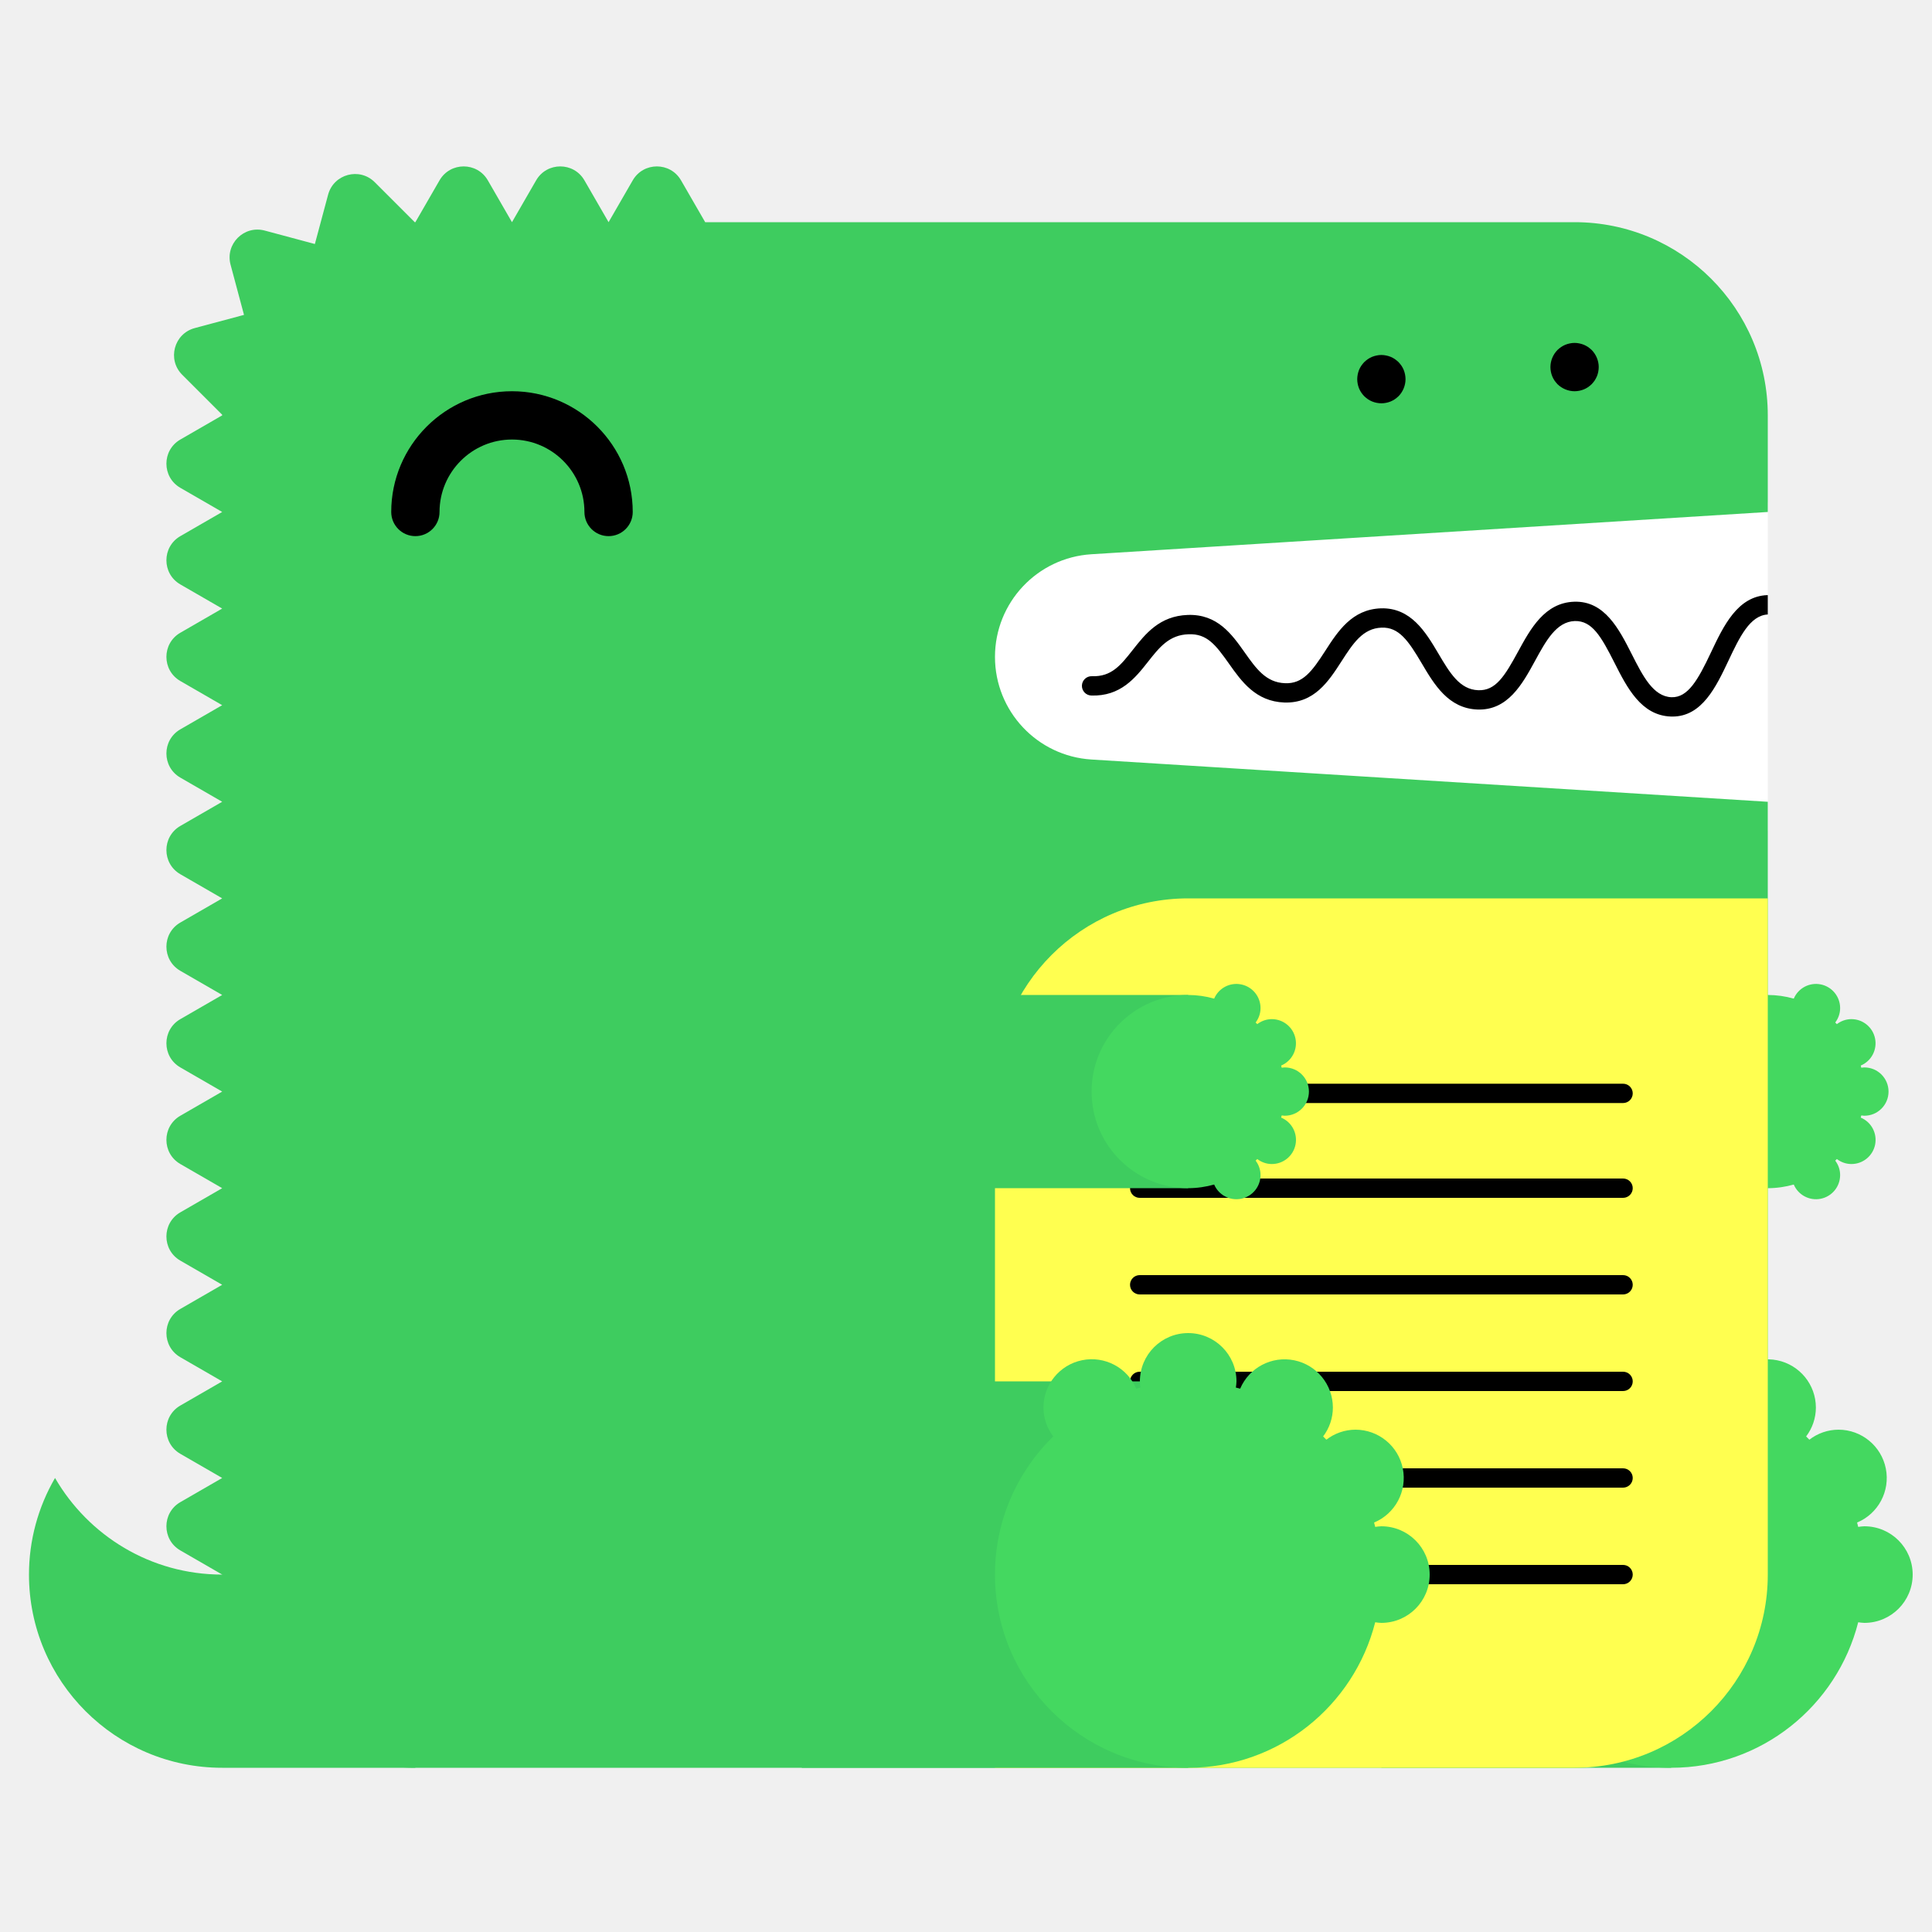
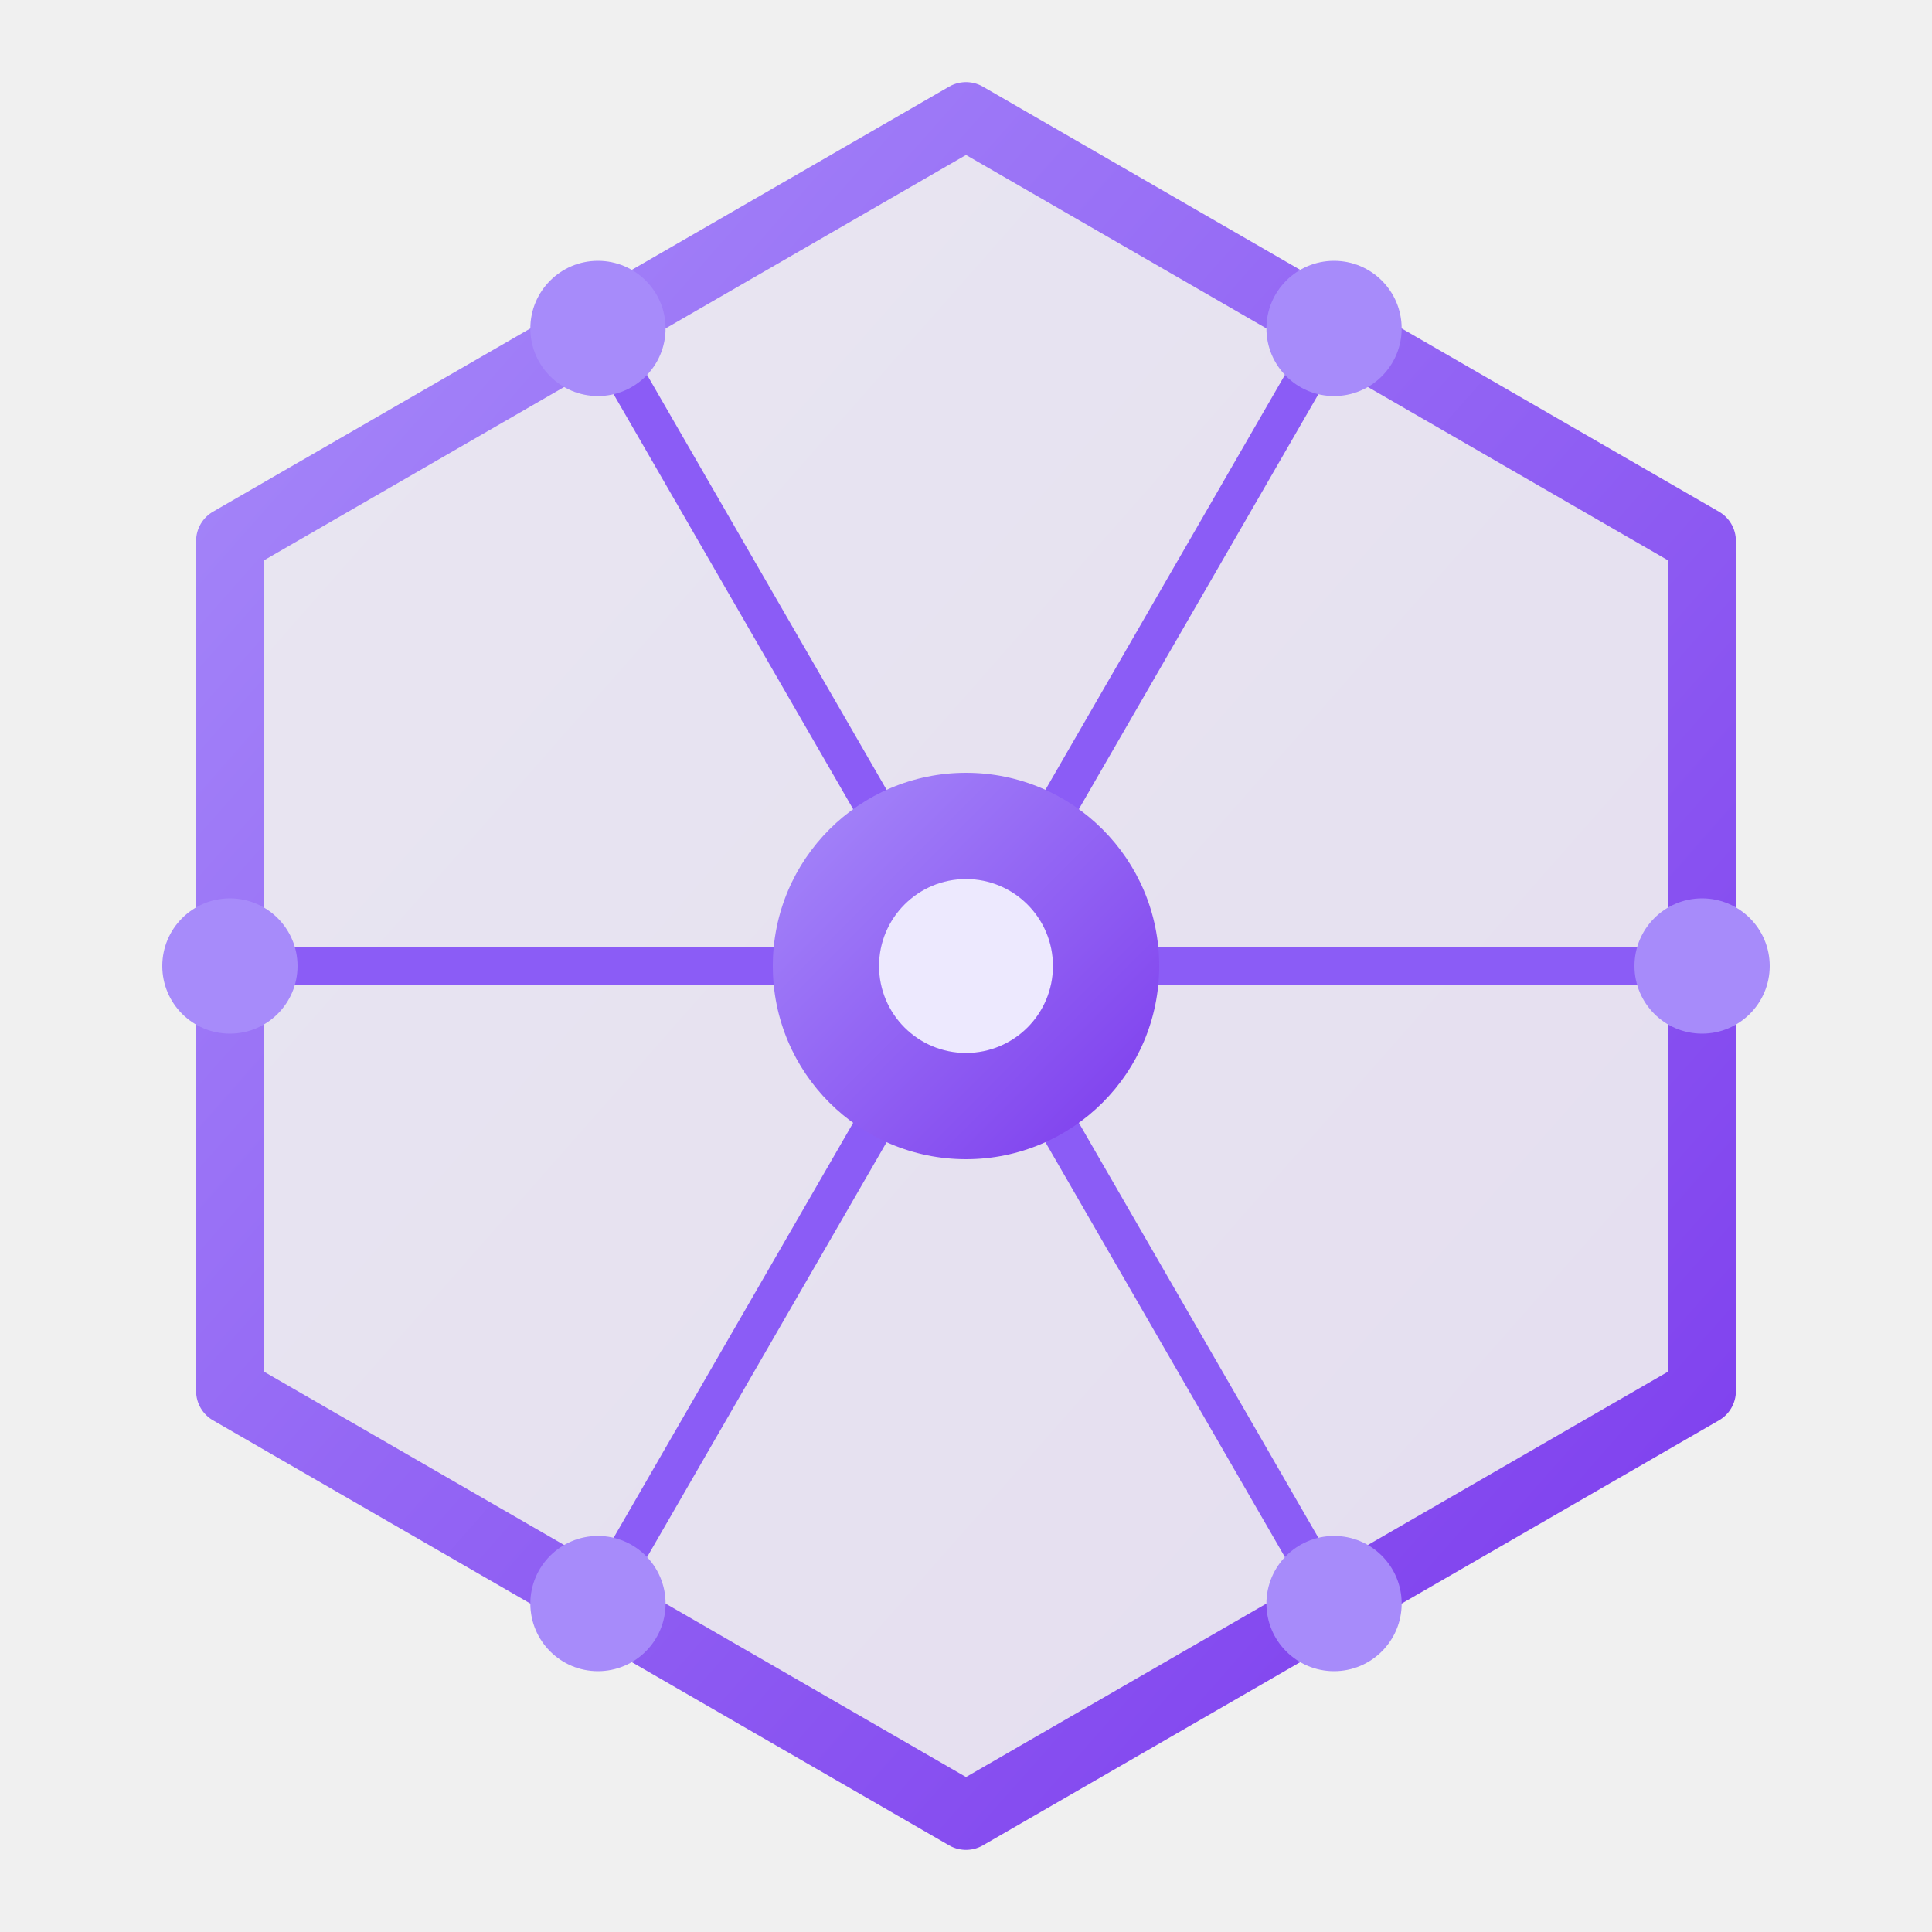
- <svg xmlns="http://www.w3.org/2000/svg" width="200" height="200" viewBox="0 0 200 200">
-   <g fill="none" fill-rule="evenodd">
-     <path fill="#FFF" d="M99 52h84v34H99z" />
-     <path d="M23 163c-7.398 0-13.843-4.027-17.303-10A19.886 19.886 0 0 0 3 163c0 11.046 8.954 20 20 20h20v-20H23z" fill="#3ECC5F" />
-     <path d="M112.98 57.376L183 53V43c0-11.046-8.954-20-20-20H73l-2.5-4.33c-1.112-1.925-3.889-1.925-5 0L63 23l-2.5-4.33c-1.111-1.925-3.889-1.925-5 0L53 23l-2.5-4.33c-1.111-1.925-3.889-1.925-5 0L43 23c-.022 0-.042.003-.065.003l-4.142-4.141c-1.57-1.571-4.252-.853-4.828 1.294l-1.369 5.104-5.192-1.392c-2.148-.575-4.111 1.389-3.535 3.536l1.39 5.193-5.102 1.367c-2.148.576-2.867 3.259-1.296 4.83l4.142 4.142c0 .021-.003.042-.003.064l-4.33 2.5c-1.925 1.111-1.925 3.889 0 5L23 53l-4.33 2.5c-1.925 1.111-1.925 3.889 0 5L23 63l-4.33 2.5c-1.925 1.111-1.925 3.889 0 5L23 73l-4.33 2.5c-1.925 1.111-1.925 3.889 0 5L23 83l-4.33 2.5c-1.925 1.111-1.925 3.889 0 5L23 93l-4.33 2.5c-1.925 1.111-1.925 3.889 0 5L23 103l-4.33 2.5c-1.925 1.111-1.925 3.889 0 5L23 113l-4.33 2.5c-1.925 1.111-1.925 3.889 0 5L23 123l-4.33 2.5c-1.925 1.111-1.925 3.889 0 5L23 133l-4.33 2.5c-1.925 1.111-1.925 3.889 0 5L23 143l-4.33 2.5c-1.925 1.111-1.925 3.889 0 5L23 153l-4.33 2.5c-1.925 1.111-1.925 3.889 0 5L23 163c0 11.046 8.954 20 20 20h120c11.046 0 20-8.954 20-20V83l-70.02-4.376A10.645 10.645 0 0 1 103 68c0-5.621 4.37-10.273 9.98-10.624" fill="#3ECC5F" />
-     <path fill="#3ECC5F" d="M143 183h30v-40h-30z" />
-     <path d="M193 158c-.219 0-.428.037-.639.064-.038-.15-.074-.301-.116-.451A5 5 0 0 0 190.32 148a4.96 4.96 0 0 0-3.016 1.036 26.531 26.531 0 0 0-.335-.336 4.955 4.955 0 0 0 1.011-2.987 5 5 0 0 0-9.599-1.959c-.148-.042-.297-.077-.445-.115.027-.211.064-.42.064-.639a5 5 0 0 0-5-5 5 5 0 0 0-5 5c0 .219.037.428.064.639-.148.038-.297.073-.445.115a4.998 4.998 0 0 0-9.599 1.959c0 1.125.384 2.151 1.011 2.987-3.717 3.632-6.031 8.693-6.031 14.3 0 11.046 8.954 20 20 20 9.339 0 17.16-6.41 19.361-15.064.211.027.42.064.639.064a5 5 0 0 0 5-5 5 5 0 0 0-5-5" fill="#44D860" />
-     <path fill="#3ECC5F" d="M153 123h30v-20h-30z" />
-     <path d="M193 115.5a2.5 2.5 0 1 0 0-5c-.109 0-.214.019-.319.032-.02-.075-.037-.15-.058-.225a2.501 2.501 0 0 0-.963-4.807c-.569 0-1.088.197-1.508.518a6.653 6.653 0 0 0-.168-.168c.314-.417.506-.931.506-1.494a2.5 2.5 0 0 0-4.8-.979A9.987 9.987 0 0 0 183 103c-5.522 0-10 4.478-10 10s4.478 10 10 10c.934 0 1.833-.138 2.69-.377a2.5 2.5 0 0 0 4.8-.979c0-.563-.192-1.077-.506-1.494.057-.055.113-.111.168-.168.42.321.939.518 1.508.518a2.5 2.5 0 0 0 .963-4.807c.021-.074.038-.15.058-.225.105.013.21.032.319.032" fill="#44D860" />
-     <path d="M63 55.5a2.5 2.5 0 0 1-2.5-2.5c0-4.136-3.364-7.5-7.5-7.5s-7.5 3.364-7.5 7.5a2.5 2.5 0 1 1-5 0c0-6.893 5.607-12.5 12.5-12.5S65.5 46.107 65.5 53a2.5 2.5 0 0 1-2.5 2.5" fill="#000" />
-     <path d="M103 183h60c11.046 0 20-8.954 20-20V93h-60c-11.046 0-20 8.954-20 20v70z" fill="#FFFF50" />
-     <path d="M168.02 124h-50.04a1 1 0 1 1 0-2h50.04a1 1 0 1 1 0 2m0 20h-50.04a1 1 0 1 1 0-2h50.04a1 1 0 1 1 0 2m0 20h-50.04a1 1 0 1 1 0-2h50.04a1 1 0 1 1 0 2m0-49.814h-50.04a1 1 0 1 1 0-2h50.04a1 1 0 1 1 0 2m0 19.814h-50.04a1 1 0 1 1 0-2h50.04a1 1 0 1 1 0 2m0 20h-50.04a1 1 0 1 1 0-2h50.04a1 1 0 1 1 0 2M183 61.611c-.012 0-.022-.006-.034-.005-3.09.105-4.552 3.196-5.842 5.923-1.346 2.85-2.387 4.703-4.093 4.647-1.889-.068-2.969-2.202-4.113-4.46-1.314-2.594-2.814-5.536-5.963-5.426-3.046.104-4.513 2.794-5.807 5.167-1.377 2.528-2.314 4.065-4.121 3.994-1.927-.07-2.951-1.805-4.136-3.813-1.321-2.236-2.848-4.75-5.936-4.664-2.994.103-4.465 2.385-5.763 4.4-1.373 2.13-2.335 3.428-4.165 3.351-1.973-.07-2.992-1.51-4.171-3.177-1.324-1.873-2.816-3.993-5.895-3.89-2.928.1-4.399 1.97-5.696 3.618-1.232 1.564-2.194 2.802-4.229 2.724a1 1 0 0 0-.072 2c3.017.101 4.545-1.8 5.872-3.487 1.177-1.496 2.193-2.787 4.193-2.855 1.926-.082 2.829 1.115 4.195 3.045 1.297 1.834 2.769 3.914 5.731 4.021 3.103.104 4.596-2.215 5.918-4.267 1.182-1.834 2.202-3.417 4.15-3.484 1.793-.067 2.769 1.35 4.145 3.681 1.297 2.197 2.766 4.686 5.787 4.796 3.125.108 4.634-2.62 5.949-5.035 1.139-2.088 2.214-4.06 4.119-4.126 1.793-.042 2.728 1.595 4.111 4.33 1.292 2.553 2.757 5.445 5.825 5.556l.169.003c3.064 0 4.518-3.075 5.805-5.794 1.139-2.41 2.217-4.68 4.067-4.773v-2z" fill="#000" />
-     <path fill="#3ECC5F" d="M83 183h40v-40H83z" />
-     <path d="M143 158c-.219 0-.428.037-.639.064-.038-.15-.074-.301-.116-.451A5 5 0 0 0 140.32 148a4.96 4.96 0 0 0-3.016 1.036 26.531 26.531 0 0 0-.335-.336 4.955 4.955 0 0 0 1.011-2.987 5 5 0 0 0-9.599-1.959c-.148-.042-.297-.077-.445-.115.027-.211.064-.42.064-.639a5 5 0 0 0-5-5 5 5 0 0 0-5 5c0 .219.037.428.064.639-.148.038-.297.073-.445.115a4.998 4.998 0 0 0-9.599 1.959c0 1.125.384 2.151 1.011 2.987-3.717 3.632-6.031 8.693-6.031 14.3 0 11.046 8.954 20 20 20 9.339 0 17.16-6.41 19.361-15.064.211.027.42.064.639.064a5 5 0 0 0 5-5 5 5 0 0 0-5-5" fill="#44D860" />
-     <path fill="#3ECC5F" d="M83 123h40v-20H83z" />
-     <path d="M133 115.5a2.5 2.5 0 1 0 0-5c-.109 0-.214.019-.319.032-.02-.075-.037-.15-.058-.225a2.501 2.501 0 0 0-.963-4.807c-.569 0-1.088.197-1.508.518a6.653 6.653 0 0 0-.168-.168c.314-.417.506-.931.506-1.494a2.5 2.5 0 0 0-4.8-.979A9.987 9.987 0 0 0 123 103c-5.522 0-10 4.478-10 10s4.478 10 10 10c.934 0 1.833-.138 2.69-.377a2.5 2.5 0 0 0 4.8-.979c0-.563-.192-1.077-.506-1.494.057-.055.113-.111.168-.168.42.321.939.518 1.508.518a2.5 2.5 0 0 0 .963-4.807c.021-.074.038-.15.058-.225.105.013.21.032.319.032" fill="#44D860" />
-     <path d="M143 41.75c-.16 0-.33-.02-.49-.05a2.52 2.52 0 0 1-.47-.14c-.15-.06-.29-.14-.431-.23-.13-.09-.259-.2-.38-.31-.109-.12-.219-.24-.309-.38s-.17-.28-.231-.43a2.619 2.619 0 0 1-.189-.96c0-.16.02-.33.05-.49.03-.16.08-.31.139-.47.061-.15.141-.29.231-.43.09-.13.2-.26.309-.38.121-.11.25-.22.38-.31.141-.09.281-.17.431-.23.149-.06.31-.11.47-.14.32-.07.65-.07.98 0 .159.03.32.08.47.14.149.06.29.14.43.23.13.09.259.2.38.31.11.12.22.25.31.38.09.14.17.28.23.43.06.16.11.31.14.47.029.16.05.33.05.49 0 .66-.271 1.31-.73 1.77-.121.11-.25.22-.38.31-.14.09-.281.17-.43.23a2.565 2.565 0 0 1-.96.19m20-1.25c-.66 0-1.3-.27-1.771-.73a3.802 3.802 0 0 1-.309-.38c-.09-.14-.17-.28-.231-.43a2.619 2.619 0 0 1-.189-.96c0-.66.27-1.3.729-1.77.121-.11.25-.22.38-.31.141-.09.281-.17.431-.23.149-.06.31-.11.47-.14.32-.07.66-.07.98 0 .159.03.32.08.47.14.149.06.29.14.43.23.13.09.259.2.38.31.459.47.73 1.11.73 1.77 0 .16-.021.33-.05.49-.03.16-.08.32-.14.47-.07.15-.14.29-.23.43-.09.13-.2.26-.31.38-.121.11-.25.22-.38.31-.14.09-.281.17-.43.23a2.565 2.565 0 0 1-.96.19" fill="#000" />
-   </g>
+ <svg xmlns="http://www.w3.org/2000/svg" width="200" height="200" viewBox="0 0 100 100">
+   <defs>
+     <linearGradient id="hex-grad" x1="0%" y1="0%" x2="100%" y2="100%">
+       <stop offset="0%" stop-color="#a78bfa" />
+       <stop offset="100%" stop-color="#7c3aed" />
+     </linearGradient>
+     <linearGradient id="center-grad" x1="0%" y1="0%" x2="100%" y2="100%">
+       <stop offset="0%" stop-color="#a78bfa" />
+       <stop offset="100%" stop-color="#7c3aed" />
+     </linearGradient>
+   </defs>
+   <polygon points="50,6 88.1,28 88.1,72 50,94 11.9,72 11.9,28" fill="url(#hex-grad)" fill-opacity="0.10" stroke="url(#hex-grad)" stroke-width="3.5" stroke-linejoin="round" />
+   <line x1="50" y1="50" x2="30.95" y2="17" stroke="#8b5cf6" stroke-width="2" stroke-linecap="round" />
+   <line x1="50" y1="50" x2="69.05" y2="17" stroke="#8b5cf6" stroke-width="2" stroke-linecap="round" />
+   <line x1="50" y1="50" x2="88.1" y2="50" stroke="#8b5cf6" stroke-width="2" stroke-linecap="round" />
+   <line x1="50" y1="50" x2="69.05" y2="83" stroke="#8b5cf6" stroke-width="2" stroke-linecap="round" />
+   <line x1="50" y1="50" x2="30.95" y2="83" stroke="#8b5cf6" stroke-width="2" stroke-linecap="round" />
+   <line x1="50" y1="50" x2="11.9" y2="50" stroke="#8b5cf6" stroke-width="2" stroke-linecap="round" />
+   <circle cx="30.95" cy="17" r="3.5" fill="#a78bfa" />
+   <circle cx="69.05" cy="17" r="3.5" fill="#a78bfa" />
+   <circle cx="88.1" cy="50" r="3.5" fill="#a78bfa" />
+   <circle cx="69.05" cy="83" r="3.5" fill="#a78bfa" />
+   <circle cx="30.95" cy="83" r="3.5" fill="#a78bfa" />
+   <circle cx="11.9" cy="50" r="3.5" fill="#a78bfa" />
+   <circle cx="50" cy="50" r="10" fill="url(#center-grad)" />
+   <circle cx="50" cy="50" r="4.5" fill="#ede9fe" />
</svg>
